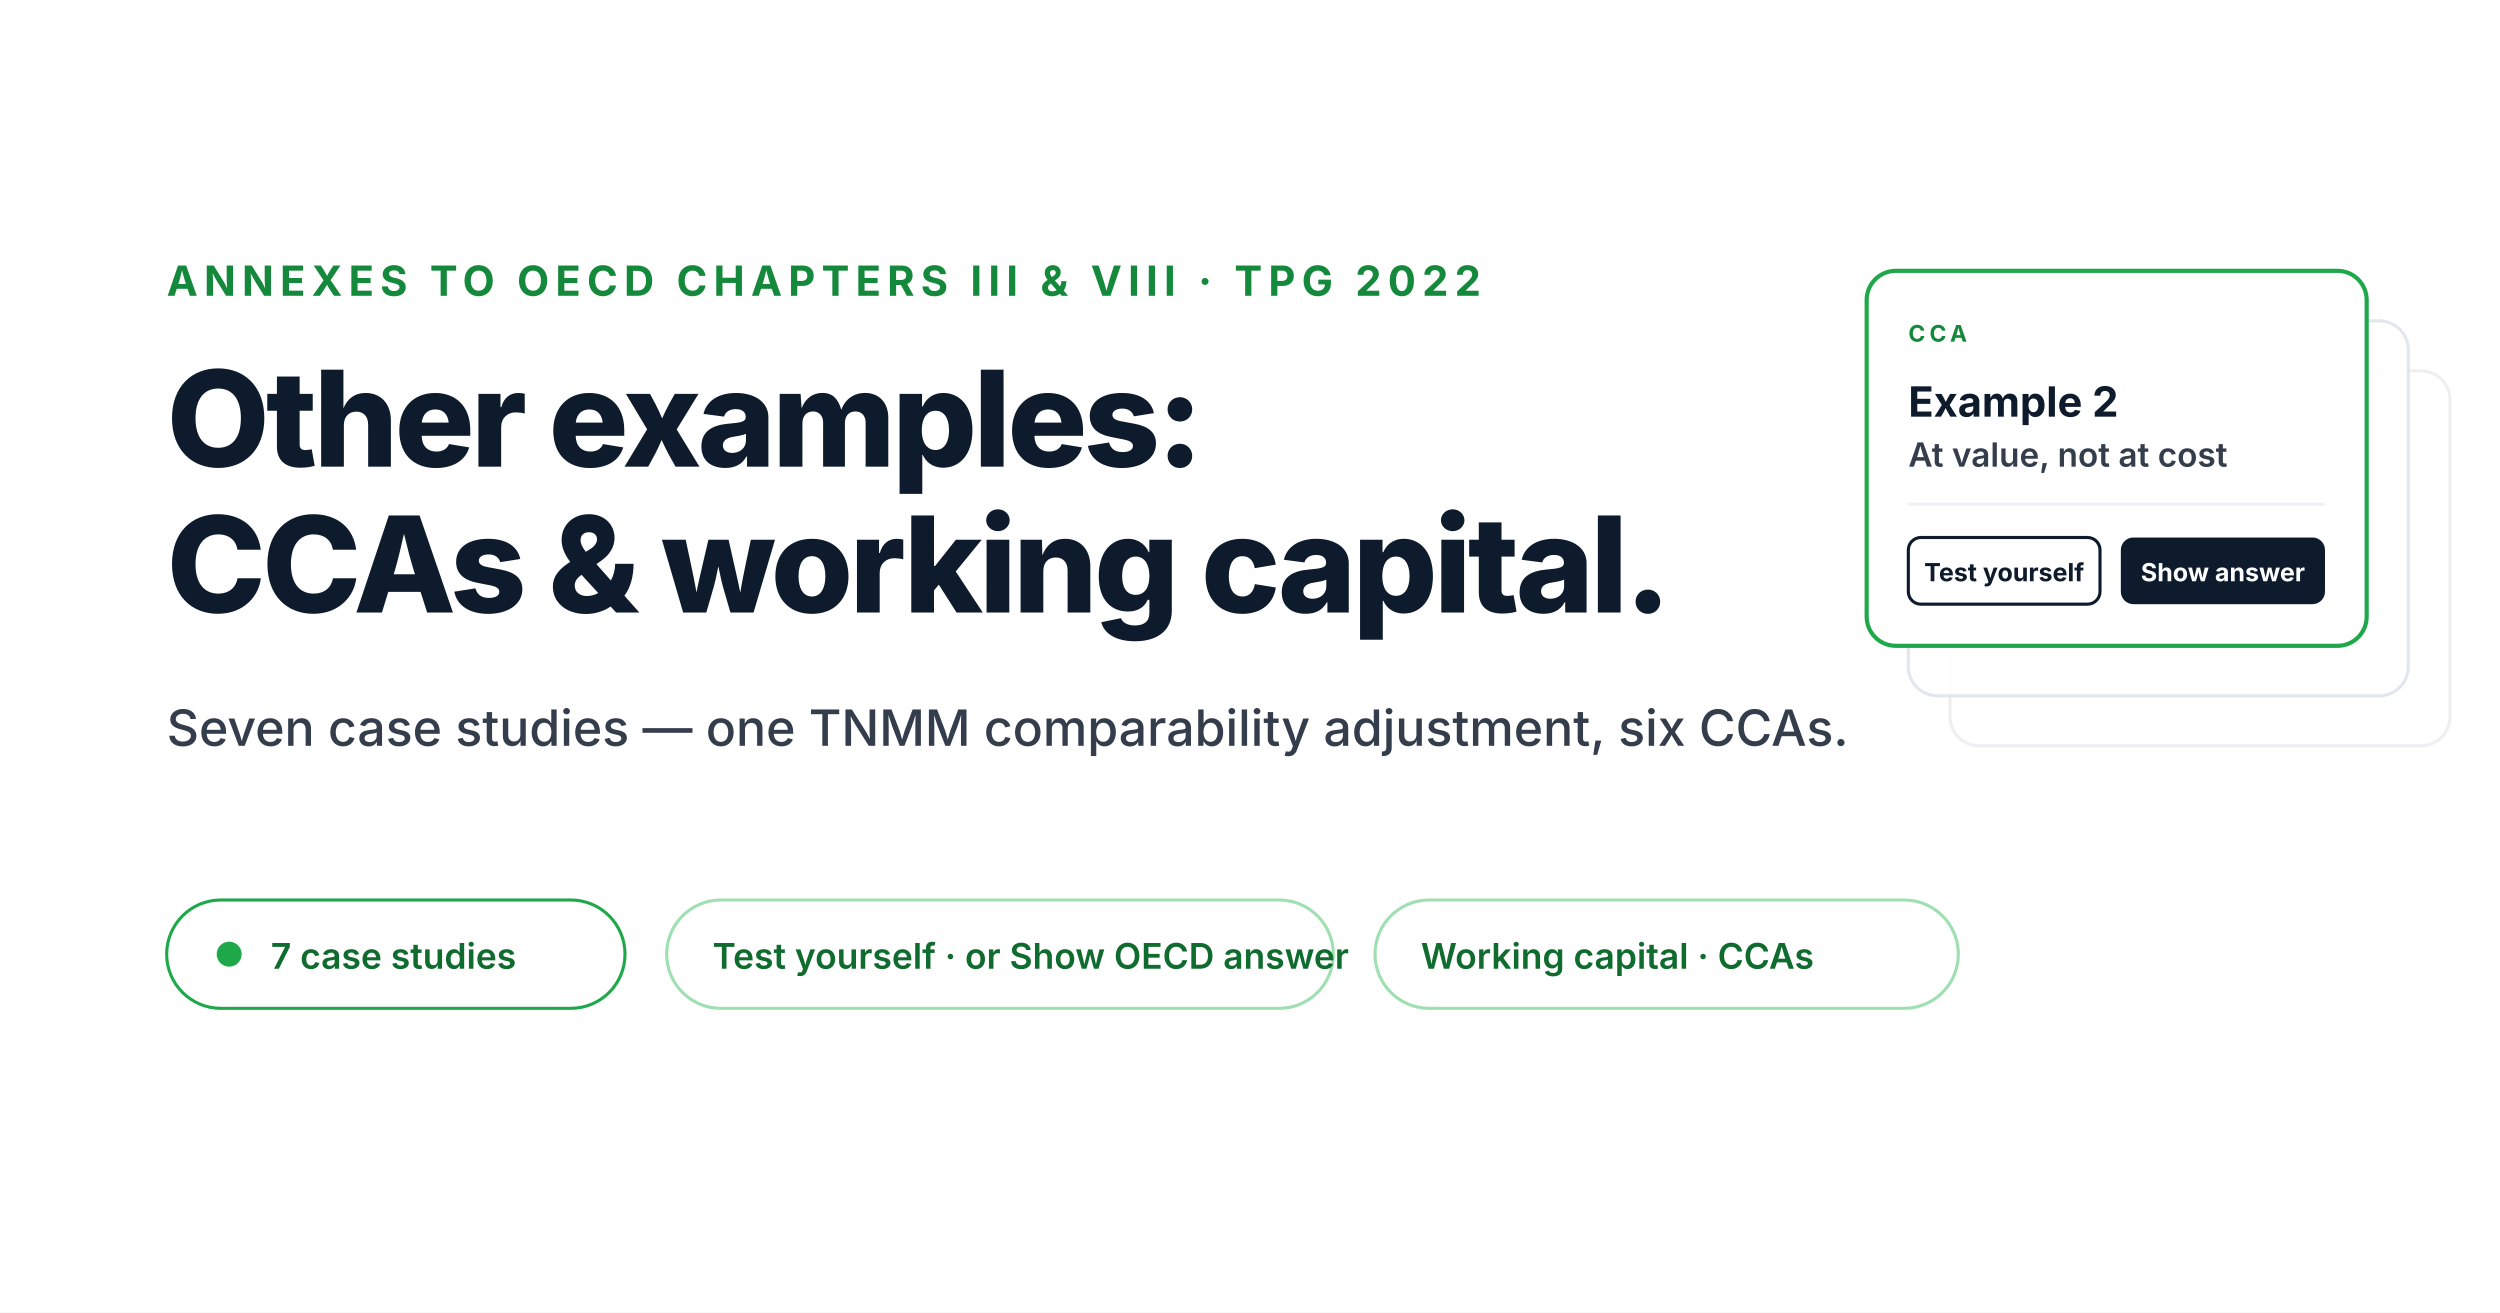
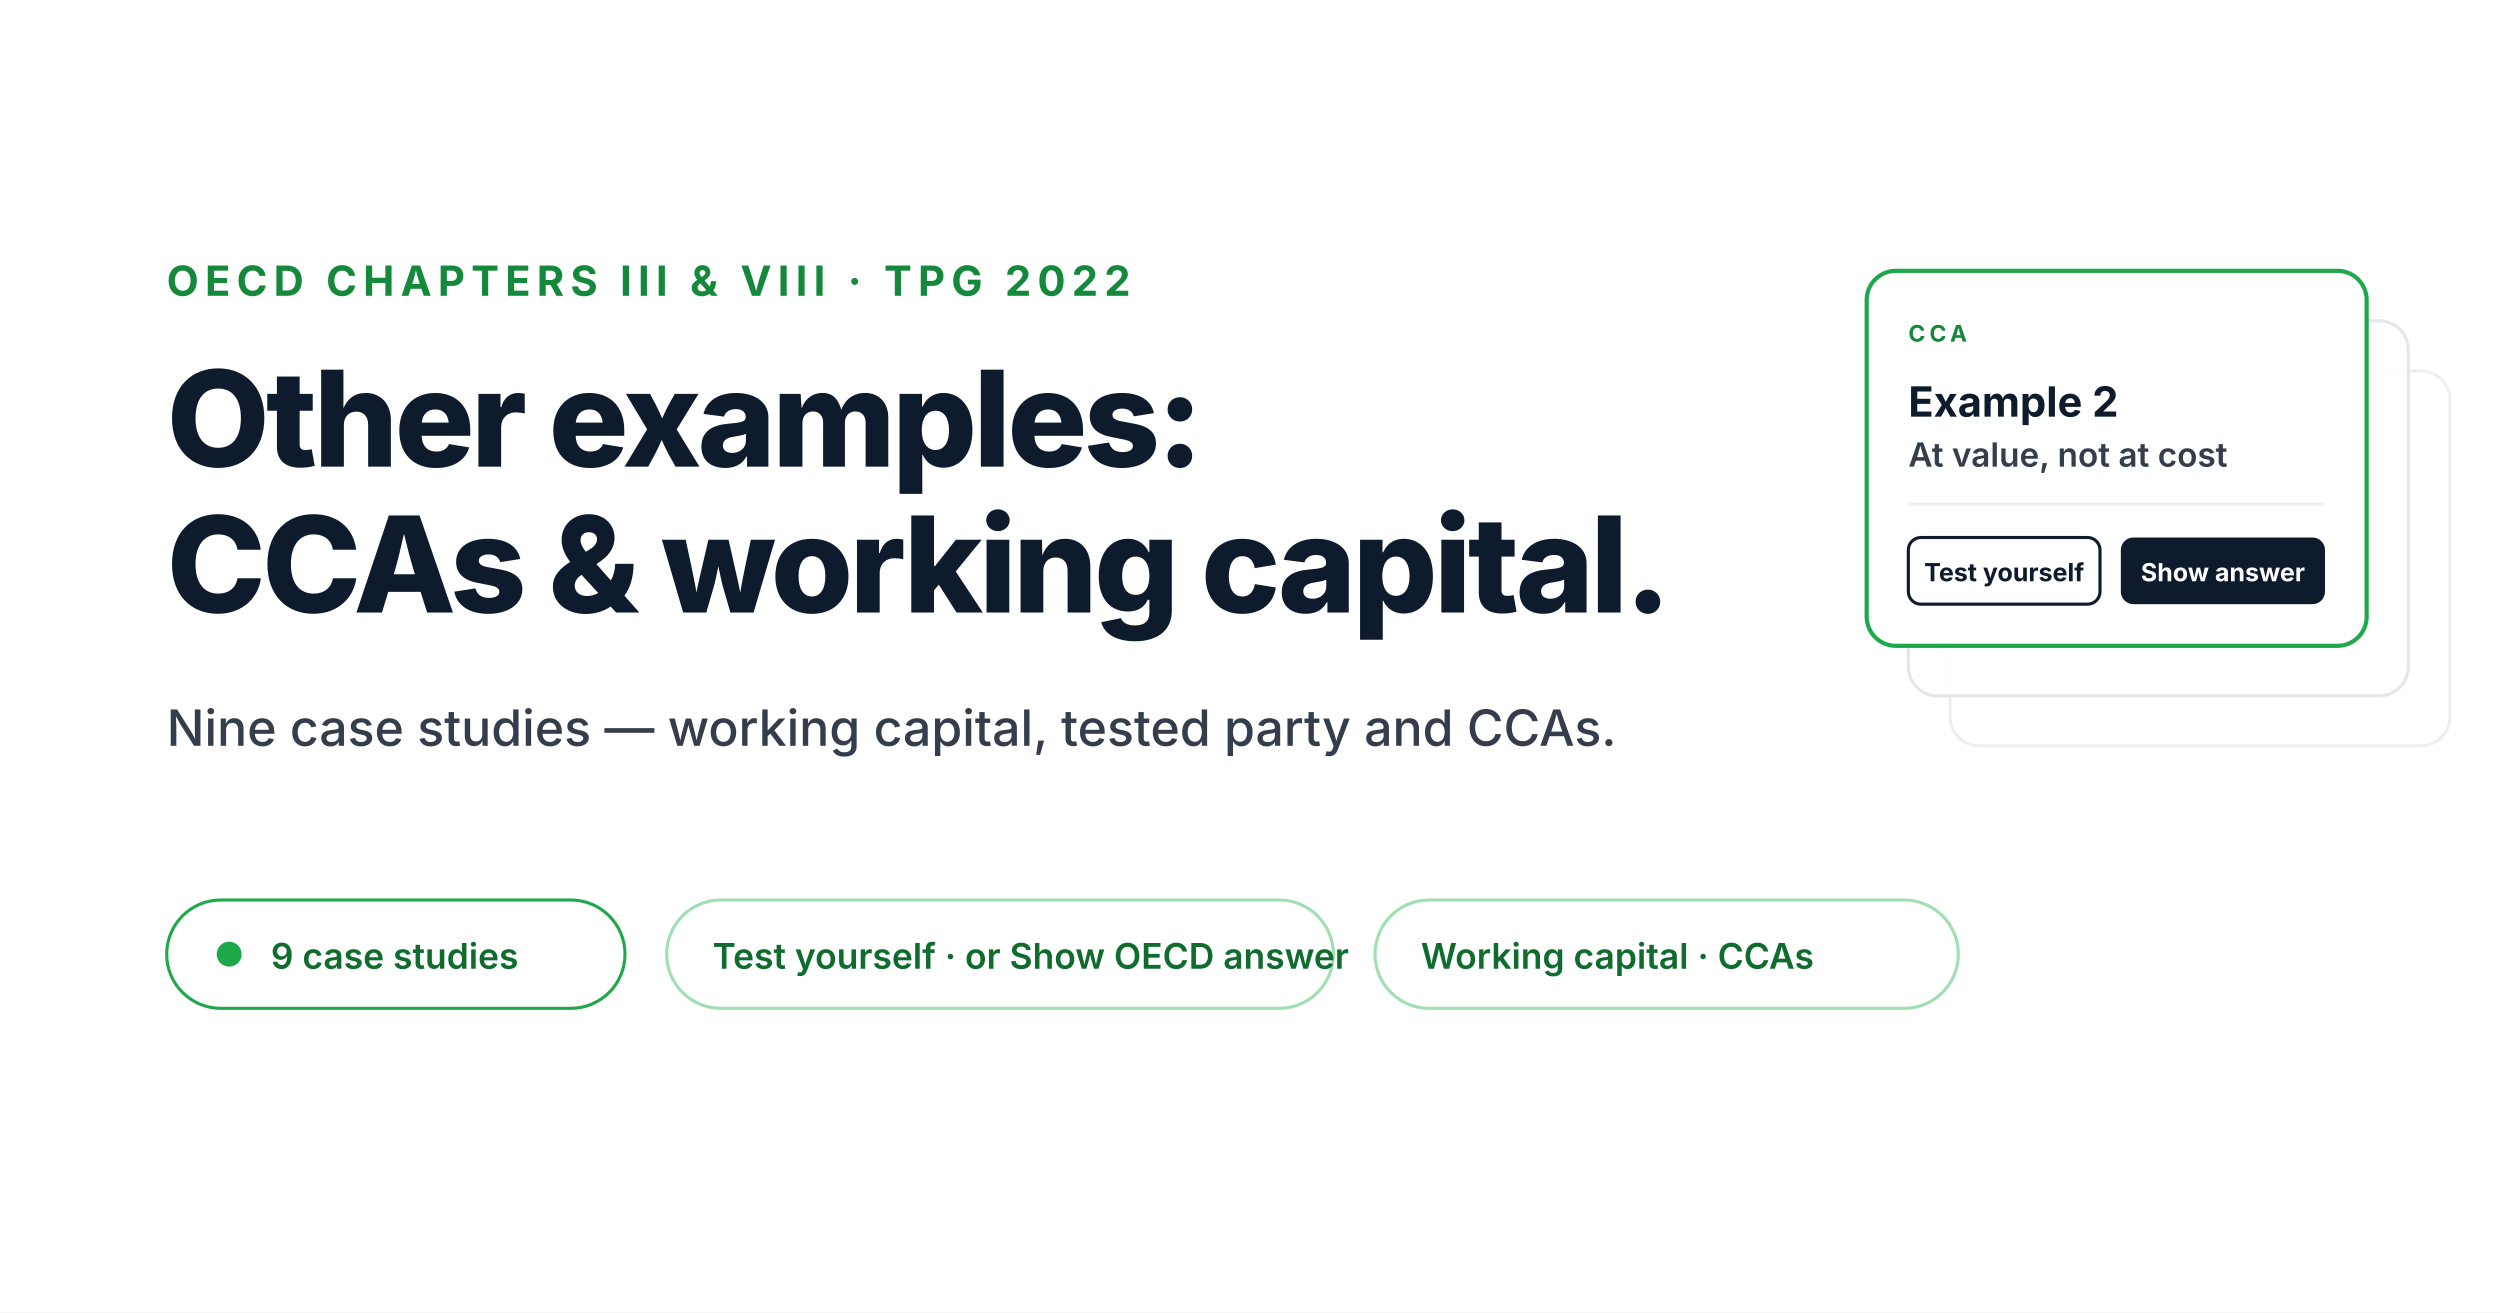
<svg xmlns="http://www.w3.org/2000/svg" width="1200" height="630" viewBox="0 0 1200 630" font-family="-apple-system, BlinkMacSystemFont, 'Segoe UI', system-ui, sans-serif">
  <rect width="1200" height="630" fill="#FFFFFF" />
-   <text x="80" y="142" font-weight="700" font-size="20" fill="#15893B" letter-spacing="3">ANNEXES TO OECD CHAPTERS III &amp; VIII · TPG 2022</text>
+   <text x="80" y="142" font-weight="700" font-size="20" fill="#15893B" letter-spacing="3">OECD CHAPTERS III &amp; VIII · TPG 2022</text>
  <text x="80" y="224" font-weight="800" font-size="64" fill="#0D1B2D" letter-spacing="-1.8">Other examples:</text>
  <text x="80" y="294" font-weight="800" font-size="64" fill="#0D1B2D" letter-spacing="-1.8">CCAs &amp; working capital.</text>
-   <text x="80" y="358" font-weight="500" font-size="24" fill="#343D4C">Seven case studies — one TNMM comparability adjustment, six CCAs.</text>
+   <text x="80" y="358" font-weight="500" font-size="24" fill="#343D4C">Nine case studies — working capital, tested party and CCAs.</text>
  <g transform="translate(80, 432)">
    <rect width="220" height="52" rx="26" fill="#FFFFFF" stroke="#1FA84A" stroke-width="1.5" />
    <circle cx="30" cy="26" r="6" fill="#1FA84A" />
-     <text x="50" y="33" font-weight="600" font-size="17" fill="#0F6B2E">7 case studies</text>
+     <text x="50" y="33" font-weight="600" font-size="17" fill="#0F6B2E">9 case studies</text>
    <g transform="translate(240, 0)">
      <rect width="320" height="52" rx="26" fill="#FFFFFF" stroke="#9FDFB1" stroke-width="1.5" />
      <text x="22" y="33" font-weight="600" font-size="17" fill="#0F6B2E">Test yourself · or Show OECD answer</text>
    </g>
    <g transform="translate(580, 0)">
      <rect width="280" height="52" rx="26" fill="#FFFFFF" stroke="#9FDFB1" stroke-width="1.5" />
      <text x="22" y="33" font-weight="600" font-size="17" fill="#0F6B2E">Working capital · CCAs</text>
    </g>
  </g>
  <g transform="translate(896, 130)">
    <rect x="40" y="48" width="240" height="180" rx="14" fill="#FFFFFF" stroke="#DEE2E8" stroke-width="1.5" opacity="0.55" />
    <rect x="20" y="24" width="240" height="180" rx="14" fill="#FFFFFF" stroke="#DEE2E8" stroke-width="1.5" opacity="0.85" />
    <rect width="240" height="180" rx="14" fill="#FFFFFF" stroke="#1FA84A" stroke-width="2" />
    <text x="20" y="34" font-weight="700" font-size="11" fill="#15893B" letter-spacing="2">CCA</text>
    <text x="20" y="70" font-weight="700" font-size="20" fill="#0D1B2D">Example 2</text>
    <text x="20" y="94" font-weight="600" font-size="16" fill="#343D4C">At value, not at cost</text>
    <line x1="20" y1="112" x2="220" y2="112" stroke="#EEF0F3" stroke-width="1.5" />
    <g transform="translate(20, 128)">
      <rect width="92" height="32" rx="6" fill="#FFFFFF" stroke="#0D1B2D" stroke-width="1.5" />
      <text x="46" y="21" font-weight="700" font-size="12" fill="#0D1B2D" text-anchor="middle">Test yourself</text>
      <g transform="translate(102, 0)">
        <rect width="98" height="32" rx="6" fill="#0D1B2D" />
        <text x="49" y="21" font-weight="700" font-size="12" fill="#FFFFFF" text-anchor="middle">Show answer</text>
      </g>
    </g>
  </g>
</svg>
